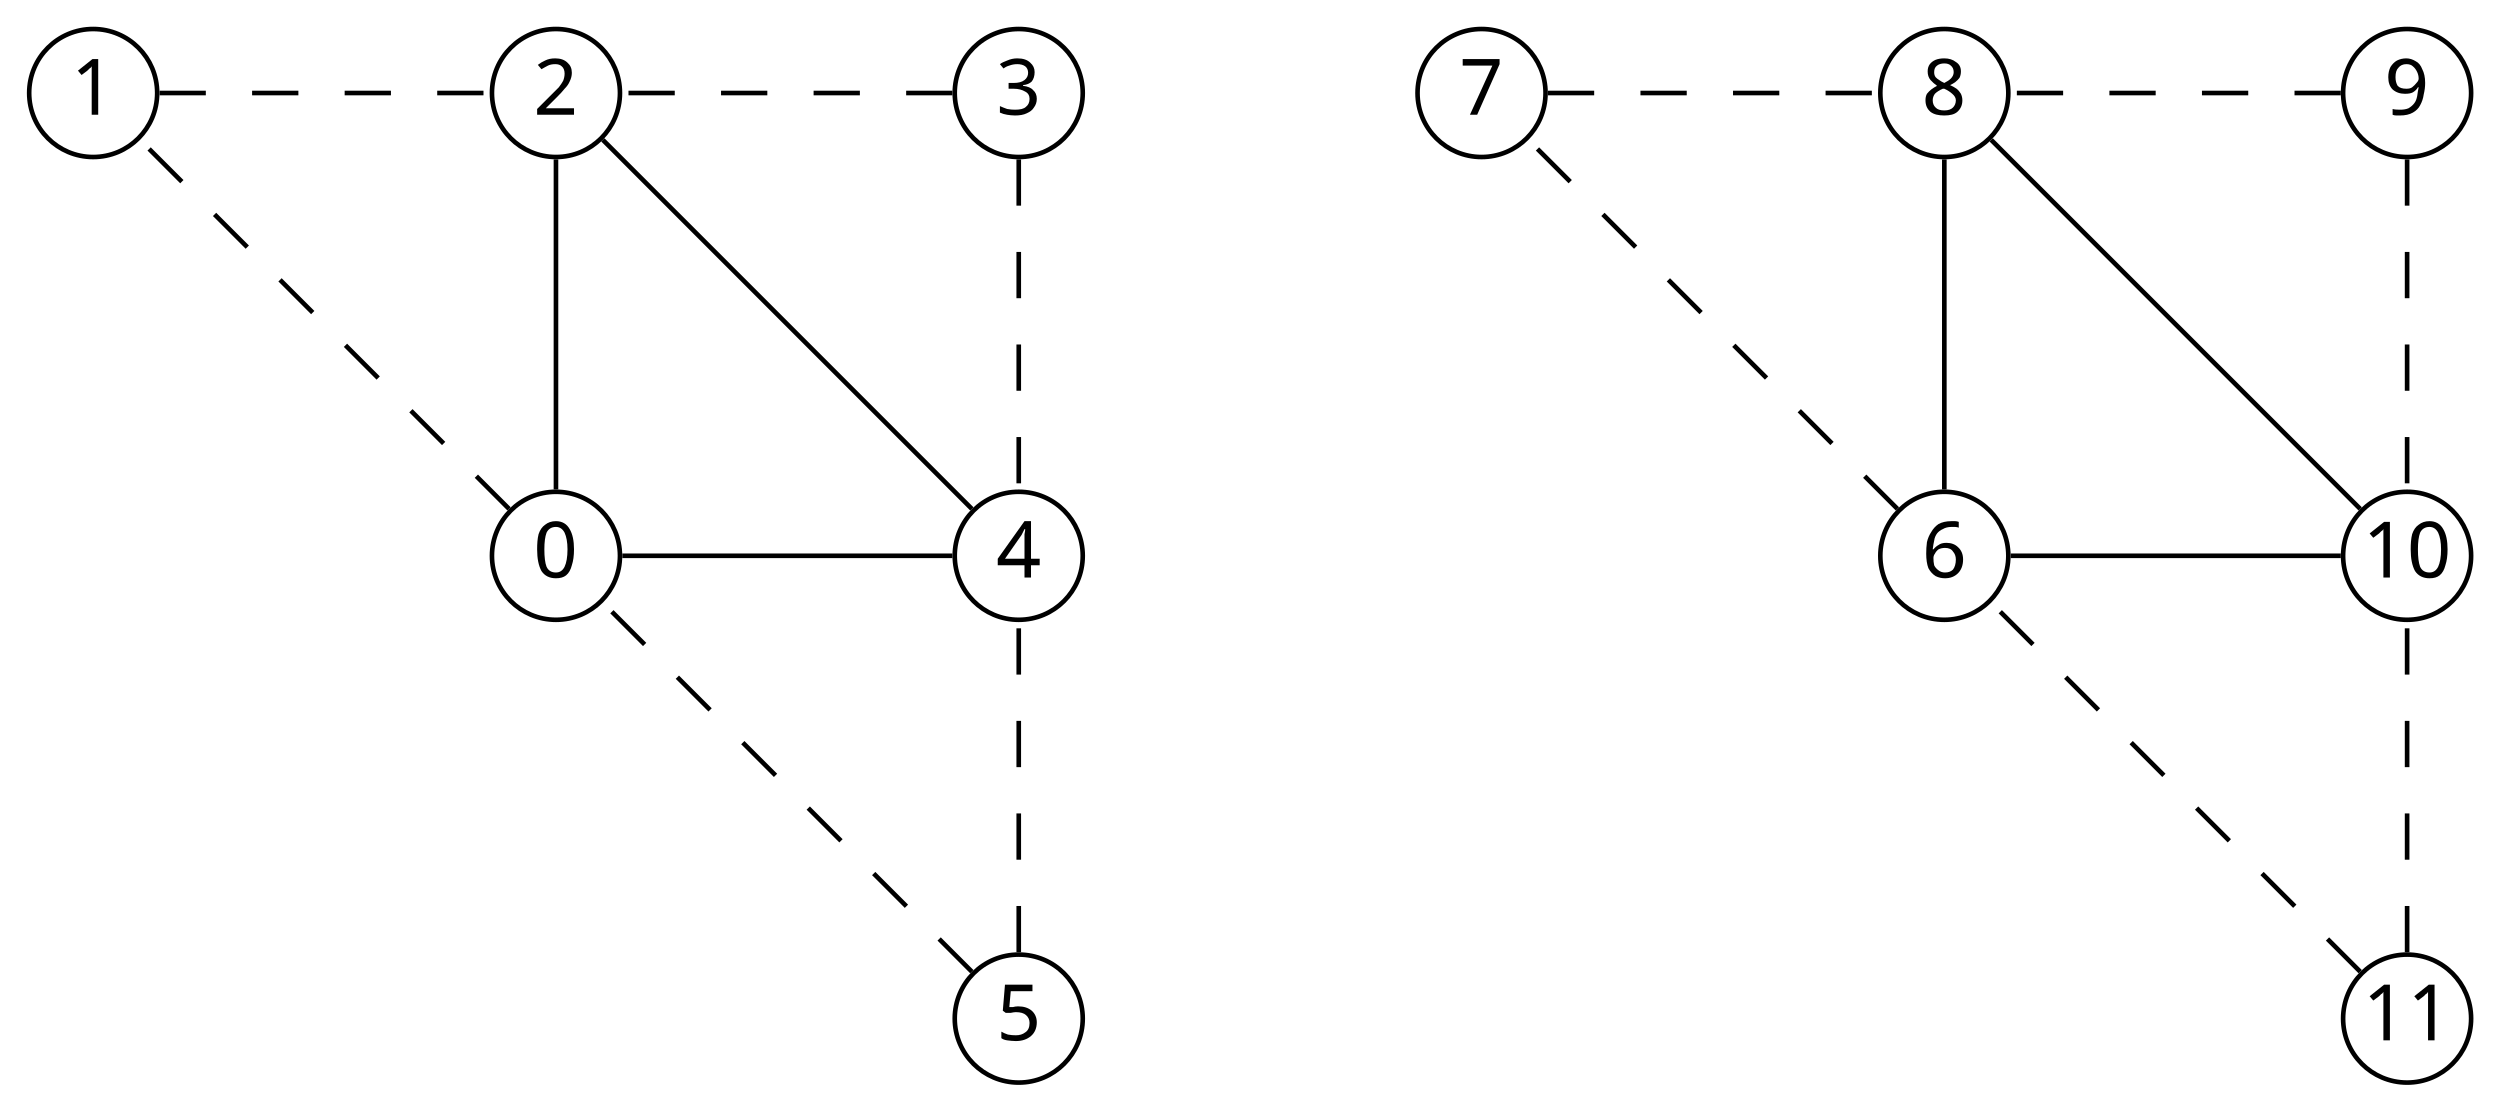
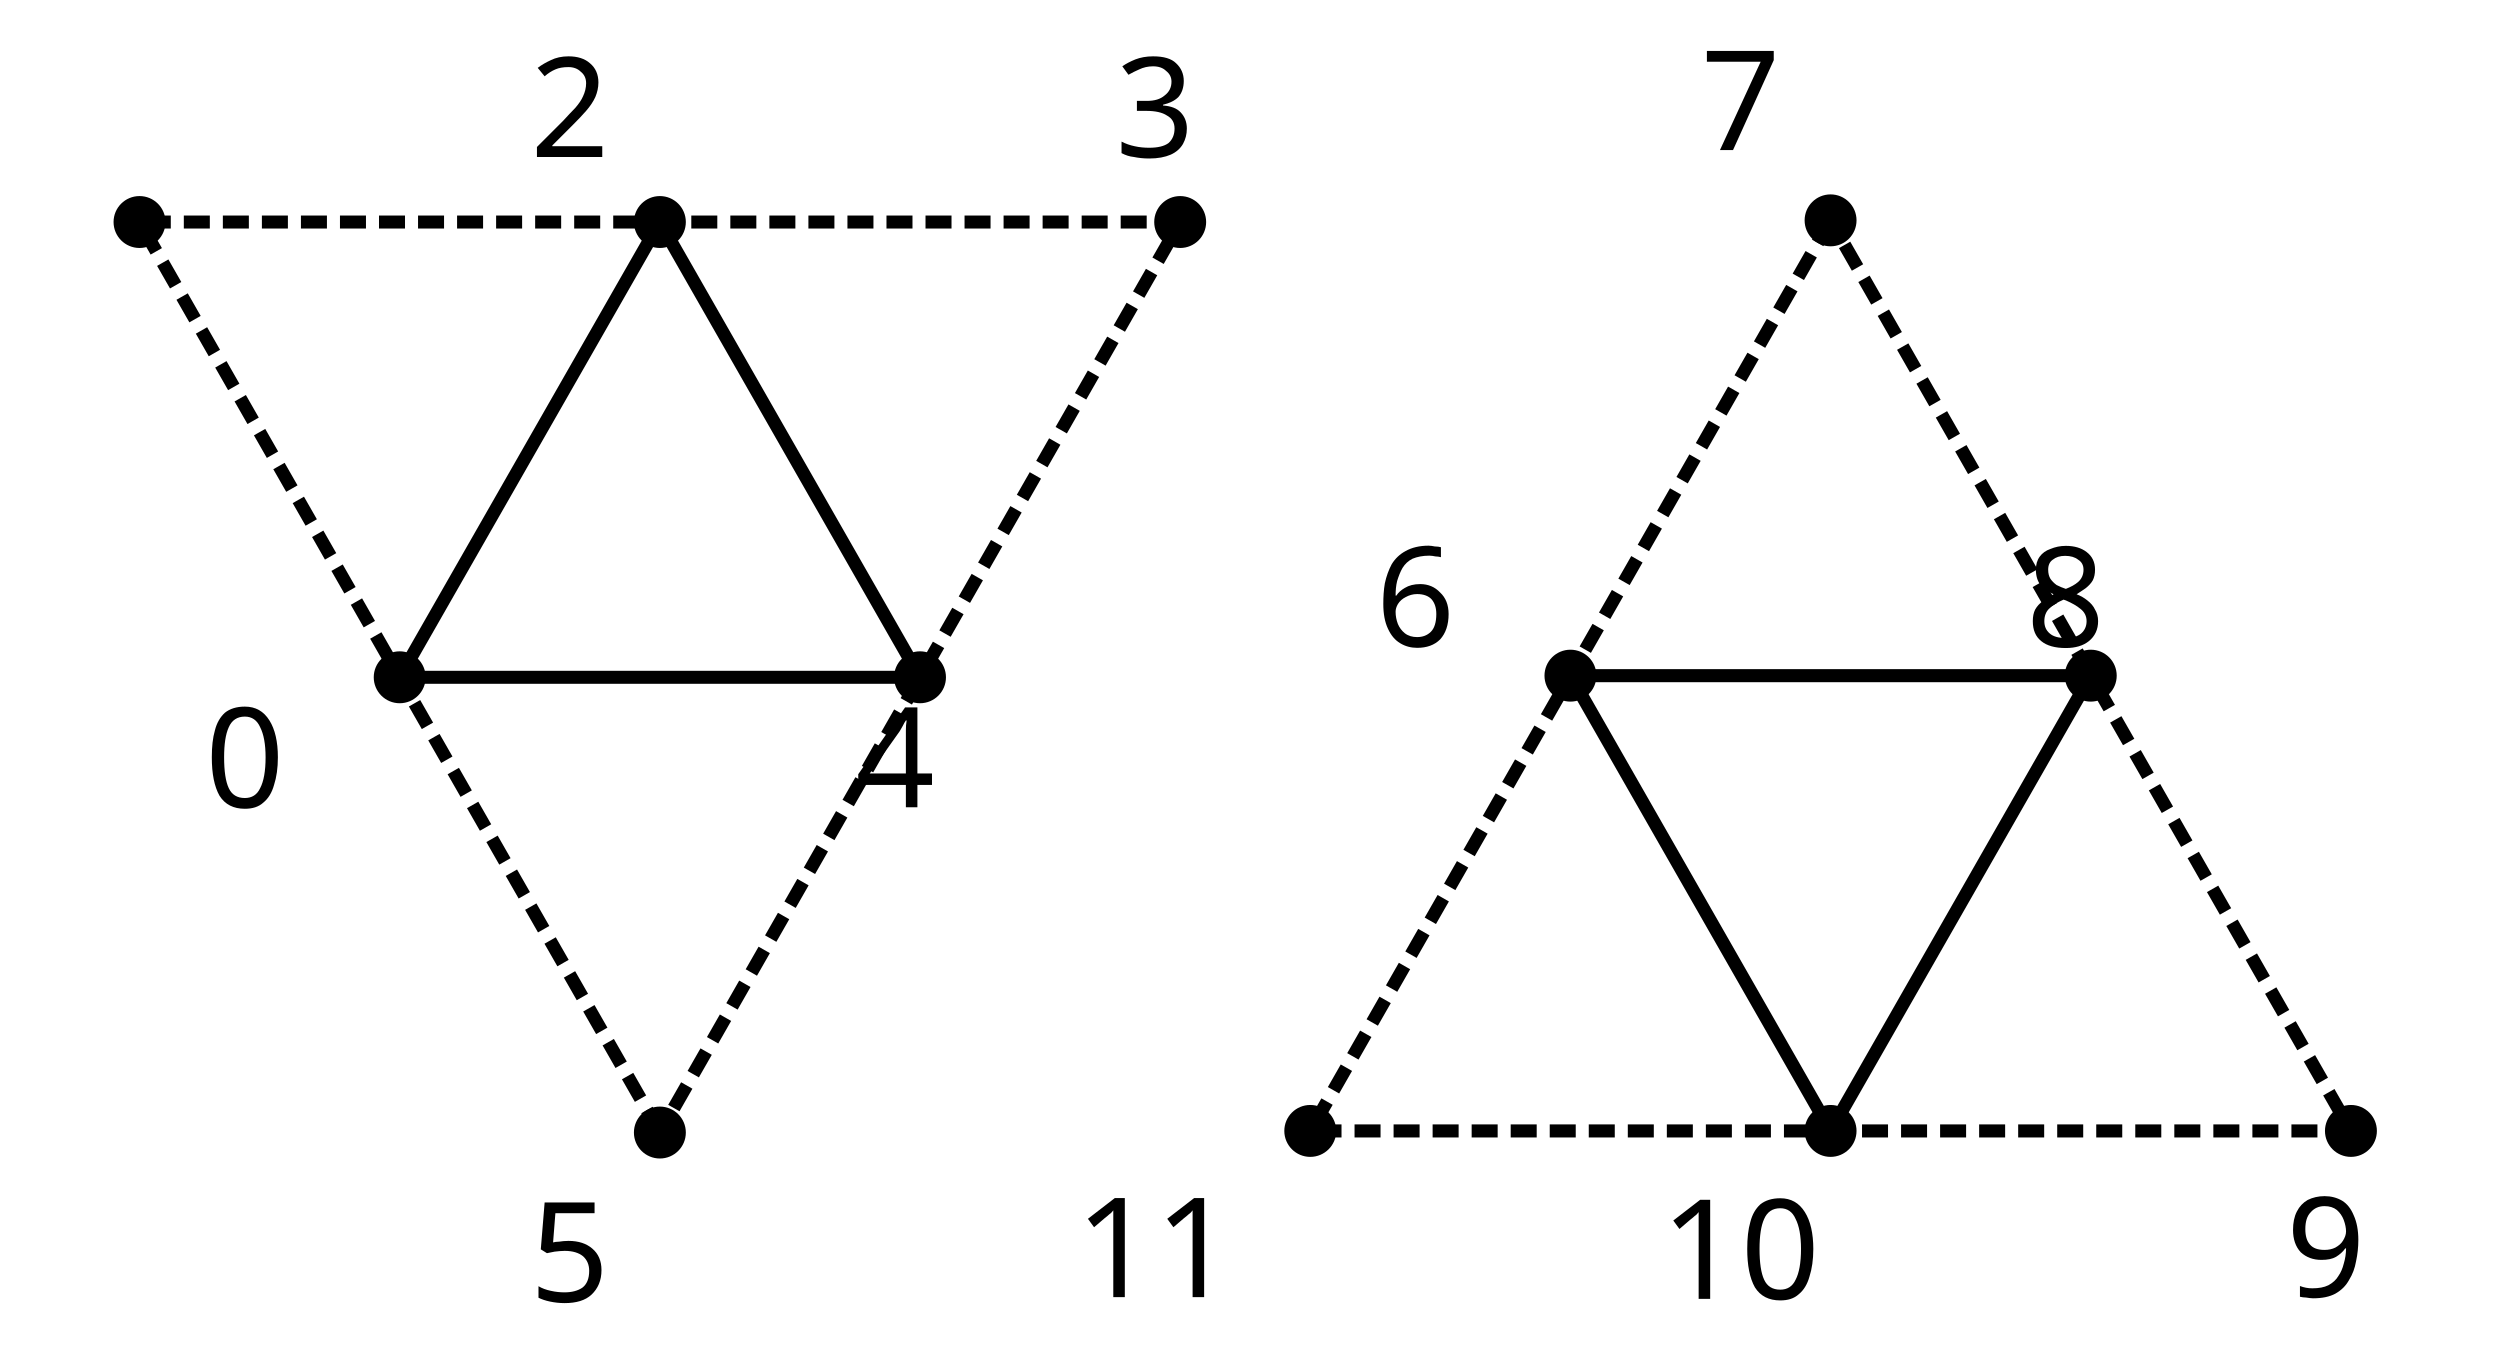
- <svg xmlns="http://www.w3.org/2000/svg" width="668.917" height="297.431" viewBox="0.567 42.567 19.08 24.02" id="svg2" version="1.1">
-   <defs id="defs90" />
-   <ellipse cx="12" cy="54" rx="1.383" ry="1.383" id="ellipse4" style="fill:none;stroke:#000000;stroke-width:0.1" transform="translate(-16.88987,0.5767919)" />
-   <text x="-4.89" y="55.046" font-size="1.69" font-style="normal" font-weight="400" id="text6" style="font-size:1.69px;font-style:normal;font-weight:400;text-anchor:middle;fill:#000000;font-family:sans">0</text>
-   <ellipse cx="12" cy="44" rx="1.383" ry="1.383" id="ellipse8" style="fill:none;stroke:#000000;stroke-width:0.1" transform="translate(-16.88987,0.5767919)" />
-   <text x="-4.89" y="45.046" font-size="1.69" font-style="normal" font-weight="400" id="text10" style="font-size:1.69px;font-style:normal;font-weight:400;text-anchor:middle;fill:#000000;font-family:sans">2</text>
-   <ellipse cx="2" cy="44" rx="1.383" ry="1.383" id="ellipse12" style="fill:none;stroke:#000000;stroke-width:0.1" transform="translate(-16.88987,0.5767919)" />
-   <text x="-14.89" y="45.046" font-size="1.69" font-style="normal" font-weight="400" id="text14" style="font-size:1.69px;font-style:normal;font-weight:400;text-anchor:middle;fill:#000000;font-family:sans">1</text>
-   <ellipse cx="22" cy="64" rx="1.383" ry="1.383" id="ellipse16" style="fill:none;stroke:#000000;stroke-width:0.1" transform="translate(-16.88987,0.5767919)" />
-   <text x="5.11" y="65.046" font-size="1.69" font-style="normal" font-weight="400" id="text18" style="font-size:1.69px;font-style:normal;font-weight:400;text-anchor:middle;fill:#000000;font-family:sans">5</text>
-   <ellipse cx="22" cy="54" rx="1.383" ry="1.383" id="ellipse20" style="fill:none;stroke:#000000;stroke-width:0.1" transform="translate(-16.88987,0.5767919)" />
-   <text x="5.11" y="55.046" font-size="1.69" font-style="normal" font-weight="400" id="text22" style="font-size:1.69px;font-style:normal;font-weight:400;text-anchor:middle;fill:#000000;font-family:sans">4</text>
-   <ellipse cx="22" cy="44" rx="1.383" ry="1.383" id="ellipse24" style="fill:none;stroke:#000000;stroke-width:0.1" transform="translate(-16.88987,0.5767919)" />
-   <text x="5.11" y="45.046" font-size="1.69" font-style="normal" font-weight="400" id="text26" style="font-size:1.69px;font-style:normal;font-weight:400;text-anchor:middle;fill:#000000;font-family:sans">3</text>
-   <polyline points="20.987,52.987 13.013,45.013 " id="polyline28" style="fill:none;stroke:#000000;stroke-width:0.1" transform="translate(-16.88987,0.5767919)" />
-   <polyline points="20.567,44.000 13.434,44.000 " id="polyline30" style="fill:none;stroke:#000000;stroke-width:0.1;stroke-dasharray:1, 1" transform="translate(-16.88987,0.5767919)" />
-   <polyline points="20.567,54.000 13.434,54.000 " id="polyline32" style="fill:none;stroke:#000000;stroke-width:0.1" transform="translate(-16.88987,0.5767919)" />
-   <polyline points="12.000,45.434 12.000,52.567 " id="polyline34" style="fill:none;stroke:#000000;stroke-width:0.1" transform="translate(-16.88987,0.5767919)" />
-   <polyline points="22.000,45.434 22.000,52.567 " id="polyline36" style="fill:none;stroke:#000000;stroke-width:0.1;stroke-dasharray:1, 1" transform="translate(-16.88987,0.5767919)" />
-   <polyline points="20.987,62.987 13.013,55.013 " id="polyline38" style="fill:none;stroke:#000000;stroke-width:0.1;stroke-dasharray:1, 1" transform="translate(-16.88987,0.5767919)" />
-   <polyline points="10.987,52.987 3.013,45.013 " id="polyline40" style="fill:none;stroke:#000000;stroke-width:0.1;stroke-dasharray:1, 1" transform="translate(-16.88987,0.5767919)" />
-   <polyline points="22.000,62.567 22.000,55.434 " id="polyline42" style="fill:none;stroke:#000000;stroke-width:0.1;stroke-dasharray:1, 1" transform="translate(-16.88987,0.5767919)" />
-   <polyline points="3.434,44.000 10.567,44.000 " id="polyline44" style="fill:none;stroke:#000000;stroke-width:0.1;stroke-dasharray:1, 1" transform="translate(-16.88987,0.5767919)" />
-   <ellipse cx="42" cy="54" rx="1.383" ry="1.383" id="ellipse46" style="fill:none;stroke:#000000;stroke-width:0.1" transform="translate(-16.88987,0.5767919)" />
-   <text x="25.11" y="55.046" font-size="1.69" font-style="normal" font-weight="400" id="text48" style="font-size:1.69px;font-style:normal;font-weight:400;text-anchor:middle;fill:#000000;font-family:sans">6</text>
-   <ellipse cx="42" cy="44" rx="1.383" ry="1.383" id="ellipse50" style="fill:none;stroke:#000000;stroke-width:0.1" transform="translate(-16.88987,0.5767919)" />
-   <text x="25.11" y="45.046" font-size="1.69" font-style="normal" font-weight="400" id="text52" style="font-size:1.69px;font-style:normal;font-weight:400;text-anchor:middle;fill:#000000;font-family:sans">8</text>
-   <ellipse cx="32" cy="44" rx="1.383" ry="1.383" id="ellipse54" style="fill:none;stroke:#000000;stroke-width:0.1" transform="translate(-16.88987,0.5767919)" />
-   <text x="15.11" y="45.046" font-size="1.69" font-style="normal" font-weight="400" id="text56" style="font-size:1.69px;font-style:normal;font-weight:400;text-anchor:middle;fill:#000000;font-family:sans">7</text>
-   <ellipse cx="52" cy="64" rx="1.383" ry="1.383" id="ellipse58" style="fill:none;stroke:#000000;stroke-width:0.1" transform="translate(-16.88987,0.5767919)" />
-   <text x="35.11" y="65.046" font-size="1.69" font-style="normal" font-weight="400" id="text60" style="font-size:1.69px;font-style:normal;font-weight:400;text-anchor:middle;fill:#000000;font-family:sans">11</text>
-   <ellipse cx="52" cy="54" rx="1.383" ry="1.383" id="ellipse62" style="fill:none;stroke:#000000;stroke-width:0.1" transform="translate(-16.88987,0.5767919)" />
-   <text x="35.11" y="55.046" font-size="1.69" font-style="normal" font-weight="400" id="text64" style="font-size:1.69px;font-style:normal;font-weight:400;text-anchor:middle;fill:#000000;font-family:sans">10</text>
-   <ellipse cx="52" cy="44" rx="1.383" ry="1.383" id="ellipse66" style="fill:none;stroke:#000000;stroke-width:0.1" transform="translate(-16.88987,0.5767919)" />
-   <text x="35.11" y="45.046" font-size="1.69" font-style="normal" font-weight="400" id="text68" style="font-size:1.69px;font-style:normal;font-weight:400;text-anchor:middle;fill:#000000;font-family:sans">9</text>
-   <polyline points="50.987,52.987 43.013,45.013 " id="polyline70" style="fill:none;stroke:#000000;stroke-width:0.1" transform="translate(-16.88987,0.5767919)" />
-   <polyline points="50.567,44.000 43.434,44.000 " id="polyline72" style="fill:none;stroke:#000000;stroke-width:0.1;stroke-dasharray:1, 1" transform="translate(-16.88987,0.5767919)" />
-   <polyline points="50.567,54.000 43.434,54.000 " id="polyline74" style="fill:none;stroke:#000000;stroke-width:0.1" transform="translate(-16.88987,0.5767919)" />
-   <polyline points="42.000,45.434 42.000,52.567 " id="polyline76" style="fill:none;stroke:#000000;stroke-width:0.1" transform="translate(-16.88987,0.5767919)" />
-   <polyline points="52.000,45.434 52.000,52.567 " id="polyline78" style="fill:none;stroke:#000000;stroke-width:0.1;stroke-dasharray:1, 1" transform="translate(-16.88987,0.5767919)" />
-   <polyline points="50.987,62.987 43.013,55.013 " id="polyline80" style="fill:none;stroke:#000000;stroke-width:0.1;stroke-dasharray:1, 1" transform="translate(-16.88987,0.5767919)" />
-   <polyline points="40.987,52.987 33.013,45.013 " id="polyline82" style="fill:none;stroke:#000000;stroke-width:0.1;stroke-dasharray:1, 1" transform="translate(-16.88987,0.5767919)" />
-   <polyline points="52.000,62.567 52.000,55.434 " id="polyline84" style="fill:none;stroke:#000000;stroke-width:0.1;stroke-dasharray:1, 1" transform="translate(-16.88987,0.5767919)" />
-   <polyline points="33.434,44.000 40.567,44.000 " id="polyline86" style="fill:none;stroke:#000000;stroke-width:0.1;stroke-dasharray:1, 1" transform="translate(-16.88987,0.5767919)" />
+ <svg xmlns="http://www.w3.org/2000/svg" width="50.85mm" height="27.519mm" viewBox="0 0 50.85 27.519" version="1.1" id="svg8653">
+   <defs id="defs8647" />
+   <g id="layer1" transform="translate(-38.17212,-27.90103)">
+     <flowRoot xml:space="preserve" id="flowRoot4701" style="font-style:normal;font-weight:normal;font-size:40px;line-height:1.25;font-family:sans-serif;letter-spacing:0px;word-spacing:0px;fill:#000000;fill-opacity:1;stroke:none" transform="matrix(0.2645833,0,0,0.2645833,27.48638,-11.68953)">
+       <flowRegion id="flowRegion4703">
+         <rect id="rect4705" width="240" height="140" x="36.114" y="-8.299" />
+       </flowRegion>
+       <flowPara id="flowPara4707" />
+     </flowRoot>
+     <text xml:space="preserve" style="font-style:normal;font-variant:normal;font-weight:normal;font-stretch:normal;font-size:2.822px;line-height:1.25;font-family:sans-serif;-inkscape-font-specification:'sans-serif, Normal';font-variant-ligatures:normal;font-variant-caps:normal;font-variant-numeric:normal;font-feature-settings:normal;text-align:center;letter-spacing:0px;word-spacing:0px;writing-mode:lr-tb;text-anchor:middle;fill:#000000;fill-opacity:1;stroke:none;stroke-width:0.265" x="44.979" y="44.323" id="text5070-2-2-9-9">
+       <tspan id="tspan5068-0-3-36-9" x="44.979" y="44.323" style="font-style:normal;font-variant:normal;font-weight:normal;font-stretch:normal;font-size:2.822px;font-family:sans-serif;-inkscape-font-specification:'sans-serif, Normal';font-variant-ligatures:normal;font-variant-caps:normal;font-variant-numeric:normal;font-feature-settings:normal;text-align:center;writing-mode:lr-tb;text-anchor:middle;fill:#000000;fill-opacity:1;stroke-width:0.265">0</tspan>
+     </text>
+     <path style="fill:none;stroke:#000000;stroke-width:0.265px;stroke-linecap:butt;stroke-linejoin:miter;stroke-opacity:1" d="m 51.594,32.417 5.292,9.26 H 46.302 l 5.292,-9.26" id="path2458" />
+     <path style="fill:none;stroke:#000000;stroke-width:0.265;stroke-linecap:butt;stroke-linejoin:miter;stroke-miterlimit:4;stroke-dasharray:0.529, 0.265;stroke-dashoffset:0;stroke-opacity:1" d="M 51.594,50.937 41.01,32.417 H 62.177 L 51.594,50.937" id="path2477" />
+     <circle style="fill:#000000;fill-opacity:1;stroke:none;stroke-width:0.106;stroke-opacity:1" id="path4517-78-7-8-8-7-5" cx="-41.01" cy="-32.417" r="0.528" transform="scale(-1)" />
+     <circle style="fill:#000000;fill-opacity:1;stroke:none;stroke-width:0.106;stroke-opacity:1" id="path4517-78-7-8-8-7-50" cx="-51.594" cy="-32.417" r="0.528" transform="scale(-1)" />
+     <circle style="fill:#000000;fill-opacity:1;stroke:none;stroke-width:0.106;stroke-opacity:1" id="path4517-78-7-8-8-7-4" cx="-62.177" cy="-32.417" r="0.528" transform="scale(-1)" />
+     <circle style="fill:#000000;fill-opacity:1;stroke:none;stroke-width:0.106;stroke-opacity:1" id="path4517-78-7-8-8-7-8" cx="-46.302" cy="-41.677" r="0.528" transform="scale(-1)" />
+     <circle style="fill:#000000;fill-opacity:1;stroke:none;stroke-width:0.106;stroke-opacity:1" id="path4517-78-7-8-8-7-1" cx="-56.885" cy="-41.677" r="0.528" transform="scale(-1)" />
+     <circle style="fill:#000000;fill-opacity:1;stroke:none;stroke-width:0.106;stroke-opacity:1" id="path4517-78-7-8-8-7-6" cx="-51.594" cy="-50.937" r="0.528" transform="scale(-1)" />
+     <text xml:space="preserve" style="font-style:normal;font-variant:normal;font-weight:normal;font-stretch:normal;font-size:2.822px;line-height:1.25;font-family:sans-serif;-inkscape-font-specification:'sans-serif, Normal';font-variant-ligatures:normal;font-variant-caps:normal;font-variant-numeric:normal;font-feature-settings:normal;text-align:center;letter-spacing:0px;word-spacing:0px;writing-mode:lr-tb;text-anchor:middle;fill:#000000;fill-opacity:1;stroke:none;stroke-width:0.265" x="58.208" y="44.323" id="text5070-2-2-9-9-1">
+       <tspan id="tspan5068-0-3-36-9-3" x="58.208" y="44.323" style="font-style:normal;font-variant:normal;font-weight:normal;font-stretch:normal;font-size:2.822px;font-family:sans-serif;-inkscape-font-specification:'sans-serif, Normal';font-variant-ligatures:normal;font-variant-caps:normal;font-variant-numeric:normal;font-feature-settings:normal;text-align:center;writing-mode:lr-tb;text-anchor:middle;fill:#000000;fill-opacity:1;stroke-width:0.265">4</tspan>
+     </text>
+     <text xml:space="preserve" style="font-style:normal;font-variant:normal;font-weight:normal;font-stretch:normal;font-size:2.822px;line-height:1.25;font-family:sans-serif;-inkscape-font-specification:'sans-serif, Normal';font-variant-ligatures:normal;font-variant-caps:normal;font-variant-numeric:normal;font-feature-settings:normal;text-align:center;letter-spacing:0px;word-spacing:0px;writing-mode:lr-tb;text-anchor:middle;fill:#000000;fill-opacity:1;stroke:none;stroke-width:0.265" x="51.594" y="31.094" id="text5070-2-2-9-9-7">
+       <tspan id="tspan5068-0-3-36-9-6" x="51.594" y="31.094" style="font-style:normal;font-variant:normal;font-weight:normal;font-stretch:normal;font-size:2.822px;font-family:sans-serif;-inkscape-font-specification:'sans-serif, Normal';font-variant-ligatures:normal;font-variant-caps:normal;font-variant-numeric:normal;font-feature-settings:normal;text-align:center;writing-mode:lr-tb;text-anchor:middle;fill:#000000;fill-opacity:1;stroke-width:0.265">2</tspan>
+     </text>
+     <text xml:space="preserve" style="font-style:normal;font-variant:normal;font-weight:normal;font-stretch:normal;font-size:2.822px;line-height:1.25;font-family:sans-serif;-inkscape-font-specification:'sans-serif, Normal';font-variant-ligatures:normal;font-variant-caps:normal;font-variant-numeric:normal;font-feature-settings:normal;text-align:center;letter-spacing:0px;word-spacing:0px;writing-mode:lr-tb;text-anchor:middle;fill:#000000;fill-opacity:1;stroke:none;stroke-width:0.265" x="39.688" y="31.094" id="text5070-2-2-9-9-6">
+       <tspan id="tspan5068-0-3-36-9-4" x="39.688" y="31.094" style="font-style:normal;font-variant:normal;font-weight:normal;font-stretch:normal;font-size:2.822px;font-family:sans-serif;-inkscape-font-specification:'sans-serif, Normal';font-variant-ligatures:normal;font-variant-caps:normal;font-variant-numeric:normal;font-feature-settings:normal;text-align:center;writing-mode:lr-tb;text-anchor:middle;fill:#000000;fill-opacity:1;stroke-width:0.265">1</tspan>
+     </text>
+     <text xml:space="preserve" style="font-style:normal;font-variant:normal;font-weight:normal;font-stretch:normal;font-size:2.822px;line-height:1.25;font-family:sans-serif;-inkscape-font-specification:'sans-serif, Normal';font-variant-ligatures:normal;font-variant-caps:normal;font-variant-numeric:normal;font-feature-settings:normal;text-align:center;letter-spacing:0px;word-spacing:0px;writing-mode:lr-tb;text-anchor:middle;fill:#000000;fill-opacity:1;stroke:none;stroke-width:0.265" x="63.5" y="31.094" id="text5070-2-2-9-9-41">
+       <tspan id="tspan5068-0-3-36-9-1" x="63.5" y="31.094" style="font-style:normal;font-variant:normal;font-weight:normal;font-stretch:normal;font-size:2.822px;font-family:sans-serif;-inkscape-font-specification:'sans-serif, Normal';font-variant-ligatures:normal;font-variant-caps:normal;font-variant-numeric:normal;font-feature-settings:normal;text-align:center;writing-mode:lr-tb;text-anchor:middle;fill:#000000;fill-opacity:1;stroke-width:0.265">3</tspan>
+     </text>
+     <text xml:space="preserve" style="font-style:normal;font-variant:normal;font-weight:normal;font-stretch:normal;font-size:2.822px;line-height:1.25;font-family:sans-serif;-inkscape-font-specification:'sans-serif, Normal';font-variant-ligatures:normal;font-variant-caps:normal;font-variant-numeric:normal;font-feature-settings:normal;text-align:center;letter-spacing:0px;word-spacing:0px;writing-mode:lr-tb;text-anchor:middle;fill:#000000;fill-opacity:1;stroke:none;stroke-width:0.265" x="51.594" y="54.377" id="text5070-2-2-9-9-77">
+       <tspan id="tspan5068-0-3-36-9-5" x="51.594" y="54.377" style="font-style:normal;font-variant:normal;font-weight:normal;font-stretch:normal;font-size:2.822px;font-family:sans-serif;-inkscape-font-specification:'sans-serif, Normal';font-variant-ligatures:normal;font-variant-caps:normal;font-variant-numeric:normal;font-feature-settings:normal;text-align:center;writing-mode:lr-tb;text-anchor:middle;fill:#000000;fill-opacity:1;stroke-width:0.265">5</tspan>
+     </text>
+     <text xml:space="preserve" style="font-style:normal;font-variant:normal;font-weight:normal;font-stretch:normal;font-size:2.822px;line-height:1.25;font-family:sans-serif;-inkscape-font-specification:'sans-serif, Normal';font-variant-ligatures:normal;font-variant-caps:normal;font-variant-numeric:normal;font-feature-settings:normal;text-align:center;letter-spacing:0px;word-spacing:0px;writing-mode:lr-tb;text-anchor:middle;fill:#000000;fill-opacity:1;stroke:none;stroke-width:0.265" x="68.792" y="41.048" id="text5070-2-2-9-9-66">
+       <tspan id="tspan5068-0-3-36-9-13" x="68.792" y="41.048" style="font-style:normal;font-variant:normal;font-weight:normal;font-stretch:normal;font-size:2.822px;font-family:sans-serif;-inkscape-font-specification:'sans-serif, Normal';font-variant-ligatures:normal;font-variant-caps:normal;font-variant-numeric:normal;font-feature-settings:normal;text-align:center;writing-mode:lr-tb;text-anchor:middle;fill:#000000;fill-opacity:1;stroke-width:0.265">6</tspan>
+     </text>
+     <path style="fill:none;stroke:#000000;stroke-width:0.265px;stroke-linecap:butt;stroke-linejoin:miter;stroke-opacity:1" d="M 75.406,50.904 80.698,41.644 H 70.115 l 5.292,9.26" id="path2458-1" />
+     <path style="fill:none;stroke:#000000;stroke-width:0.265;stroke-linecap:butt;stroke-linejoin:miter;stroke-miterlimit:4;stroke-dasharray:0.529, 0.265;stroke-dashoffset:0;stroke-opacity:1" d="M 75.406,32.383 64.823,50.904 H 85.99 L 75.406,32.383" id="path2477-0" />
+     <circle style="fill:#000000;fill-opacity:1;stroke:none;stroke-width:0.106;stroke-opacity:1" id="path4517-78-7-8-8-7-5-8" cx="-64.823" cy="50.904" r="0.528" transform="scale(-1,1)" />
+     <circle style="fill:#000000;fill-opacity:1;stroke:none;stroke-width:0.106;stroke-opacity:1" id="path4517-78-7-8-8-7-50-7" cx="-75.406" cy="50.904" r="0.528" transform="scale(-1,1)" />
+     <circle style="fill:#000000;fill-opacity:1;stroke:none;stroke-width:0.106;stroke-opacity:1" id="path4517-78-7-8-8-7-4-9" cx="-85.99" cy="50.904" r="0.528" transform="scale(-1,1)" />
+     <circle style="fill:#000000;fill-opacity:1;stroke:none;stroke-width:0.106;stroke-opacity:1" id="path4517-78-7-8-8-7-8-4" cx="-70.115" cy="41.644" r="0.528" transform="scale(-1,1)" />
+     <circle style="fill:#000000;fill-opacity:1;stroke:none;stroke-width:0.106;stroke-opacity:1" id="path4517-78-7-8-8-7-1-3" cx="-80.698" cy="41.644" r="0.528" transform="scale(-1,1)" />
+     <circle style="fill:#000000;fill-opacity:1;stroke:none;stroke-width:0.106;stroke-opacity:1" id="path4517-78-7-8-8-7-6-0" cx="-75.406" cy="32.383" r="0.528" transform="scale(-1,1)" />
+     <text xml:space="preserve" style="font-style:normal;font-variant:normal;font-weight:normal;font-stretch:normal;font-size:2.822px;line-height:1.25;font-family:sans-serif;-inkscape-font-specification:'sans-serif, Normal';font-variant-ligatures:normal;font-variant-caps:normal;font-variant-numeric:normal;font-feature-settings:normal;text-align:center;letter-spacing:0px;word-spacing:0px;writing-mode:lr-tb;text-anchor:middle;fill:#000000;fill-opacity:1;stroke:none;stroke-width:0.265" x="82.021" y="41.05" id="text5070-2-2-9-9-1-0">
+       <tspan id="tspan5068-0-3-36-9-3-5" x="82.021" y="41.05" style="font-style:normal;font-variant:normal;font-weight:normal;font-stretch:normal;font-size:2.822px;font-family:sans-serif;-inkscape-font-specification:'sans-serif, Normal';font-variant-ligatures:normal;font-variant-caps:normal;font-variant-numeric:normal;font-feature-settings:normal;text-align:center;writing-mode:lr-tb;text-anchor:middle;fill:#000000;fill-opacity:1;stroke-width:0.265">8</tspan>
+     </text>
+     <text xml:space="preserve" style="font-style:normal;font-variant:normal;font-weight:normal;font-stretch:normal;font-size:2.822px;line-height:1.25;font-family:sans-serif;-inkscape-font-specification:'sans-serif, Normal';font-variant-ligatures:normal;font-variant-caps:normal;font-variant-numeric:normal;font-feature-settings:normal;text-align:center;letter-spacing:0px;word-spacing:0px;writing-mode:lr-tb;text-anchor:middle;fill:#000000;fill-opacity:1;stroke:none;stroke-width:0.265" x="75.406" y="54.322" id="text5070-2-2-9-9-7-5">
+       <tspan id="tspan5068-0-3-36-9-6-6" x="75.406" y="54.322" style="font-style:normal;font-variant:normal;font-weight:normal;font-stretch:normal;font-size:2.822px;font-family:sans-serif;-inkscape-font-specification:'sans-serif, Normal';font-variant-ligatures:normal;font-variant-caps:normal;font-variant-numeric:normal;font-feature-settings:normal;text-align:center;writing-mode:lr-tb;text-anchor:middle;fill:#000000;fill-opacity:1;stroke-width:0.265">10</tspan>
+     </text>
+     <text xml:space="preserve" style="font-style:normal;font-variant:normal;font-weight:normal;font-stretch:normal;font-size:2.822px;line-height:1.25;font-family:sans-serif;-inkscape-font-specification:'sans-serif, Normal';font-variant-ligatures:normal;font-variant-caps:normal;font-variant-numeric:normal;font-feature-settings:normal;text-align:center;letter-spacing:0px;word-spacing:0px;writing-mode:lr-tb;text-anchor:middle;fill:#000000;fill-opacity:1;stroke:none;stroke-width:0.265" x="63.5" y="54.286" id="text5070-2-2-9-9-6-8">
+       <tspan id="tspan5068-0-3-36-9-4-6" x="63.5" y="54.286" style="font-style:normal;font-variant:normal;font-weight:normal;font-stretch:normal;font-size:2.822px;font-family:sans-serif;-inkscape-font-specification:'sans-serif, Normal';font-variant-ligatures:normal;font-variant-caps:normal;font-variant-numeric:normal;font-feature-settings:normal;text-align:center;writing-mode:lr-tb;text-anchor:middle;fill:#000000;fill-opacity:1;stroke-width:0.265">11</tspan>
+     </text>
+     <text xml:space="preserve" style="font-style:normal;font-variant:normal;font-weight:normal;font-stretch:normal;font-size:2.822px;line-height:1.25;font-family:sans-serif;-inkscape-font-specification:'sans-serif, Normal';font-variant-ligatures:normal;font-variant-caps:normal;font-variant-numeric:normal;font-feature-settings:normal;text-align:center;letter-spacing:0px;word-spacing:0px;writing-mode:lr-tb;text-anchor:middle;fill:#000000;fill-opacity:1;stroke:none;stroke-width:0.265" x="87.312" y="54.279" id="text5070-2-2-9-9-41-3">
+       <tspan id="tspan5068-0-3-36-9-1-1" x="87.312" y="54.279" style="font-style:normal;font-variant:normal;font-weight:normal;font-stretch:normal;font-size:2.822px;font-family:sans-serif;-inkscape-font-specification:'sans-serif, Normal';font-variant-ligatures:normal;font-variant-caps:normal;font-variant-numeric:normal;font-feature-settings:normal;text-align:center;writing-mode:lr-tb;text-anchor:middle;fill:#000000;fill-opacity:1;stroke-width:0.265">9</tspan>
+     </text>
+     <text xml:space="preserve" style="font-style:normal;font-variant:normal;font-weight:normal;font-stretch:normal;font-size:2.822px;line-height:1.25;font-family:sans-serif;-inkscape-font-specification:'sans-serif, Normal';font-variant-ligatures:normal;font-variant-caps:normal;font-variant-numeric:normal;font-feature-settings:normal;text-align:center;letter-spacing:0px;word-spacing:0px;writing-mode:lr-tb;text-anchor:middle;fill:#000000;fill-opacity:1;stroke:none;stroke-width:0.265" x="75.406" y="30.953" id="text5070-2-2-9-9-77-3">
+       <tspan id="tspan5068-0-3-36-9-5-4" x="75.406" y="30.953" style="font-style:normal;font-variant:normal;font-weight:normal;font-stretch:normal;font-size:2.822px;font-family:sans-serif;-inkscape-font-specification:'sans-serif, Normal';font-variant-ligatures:normal;font-variant-caps:normal;font-variant-numeric:normal;font-feature-settings:normal;text-align:center;writing-mode:lr-tb;text-anchor:middle;fill:#000000;fill-opacity:1;stroke-width:0.265">7</tspan>
+     </text>
+   </g>
</svg>
